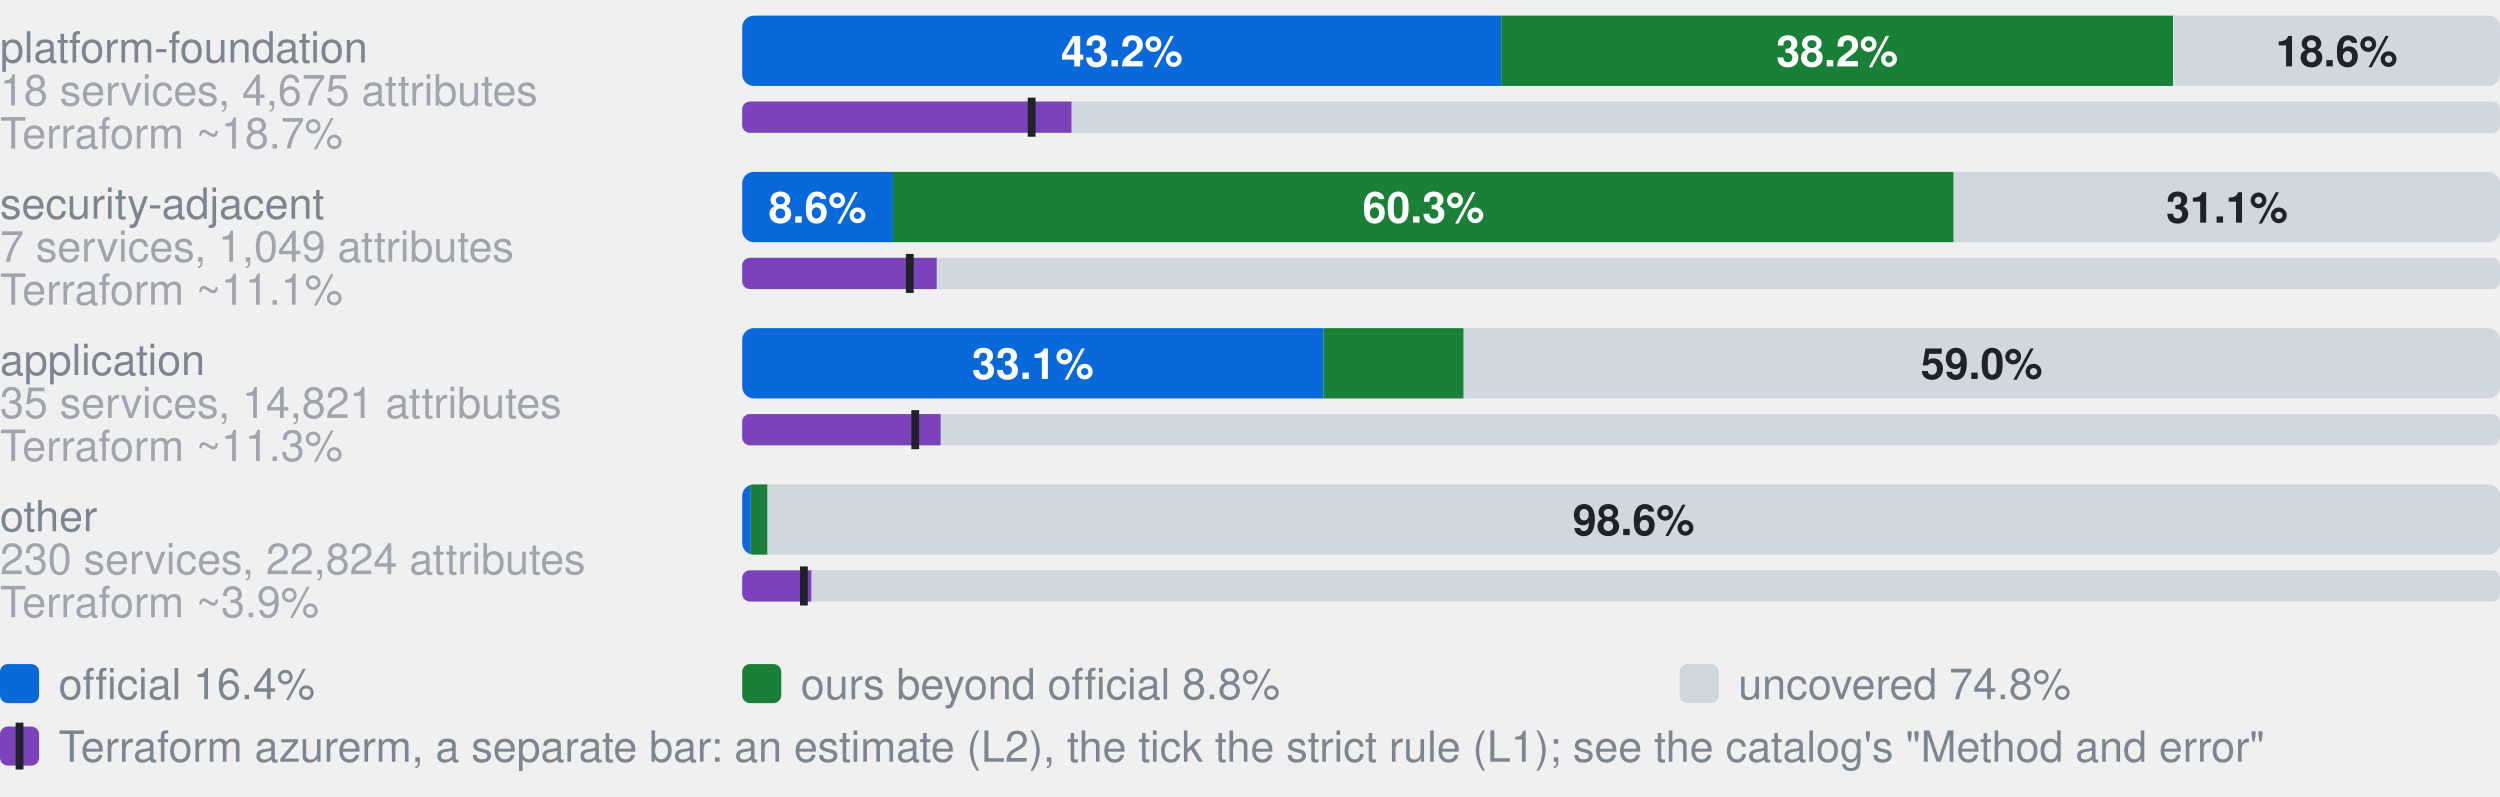
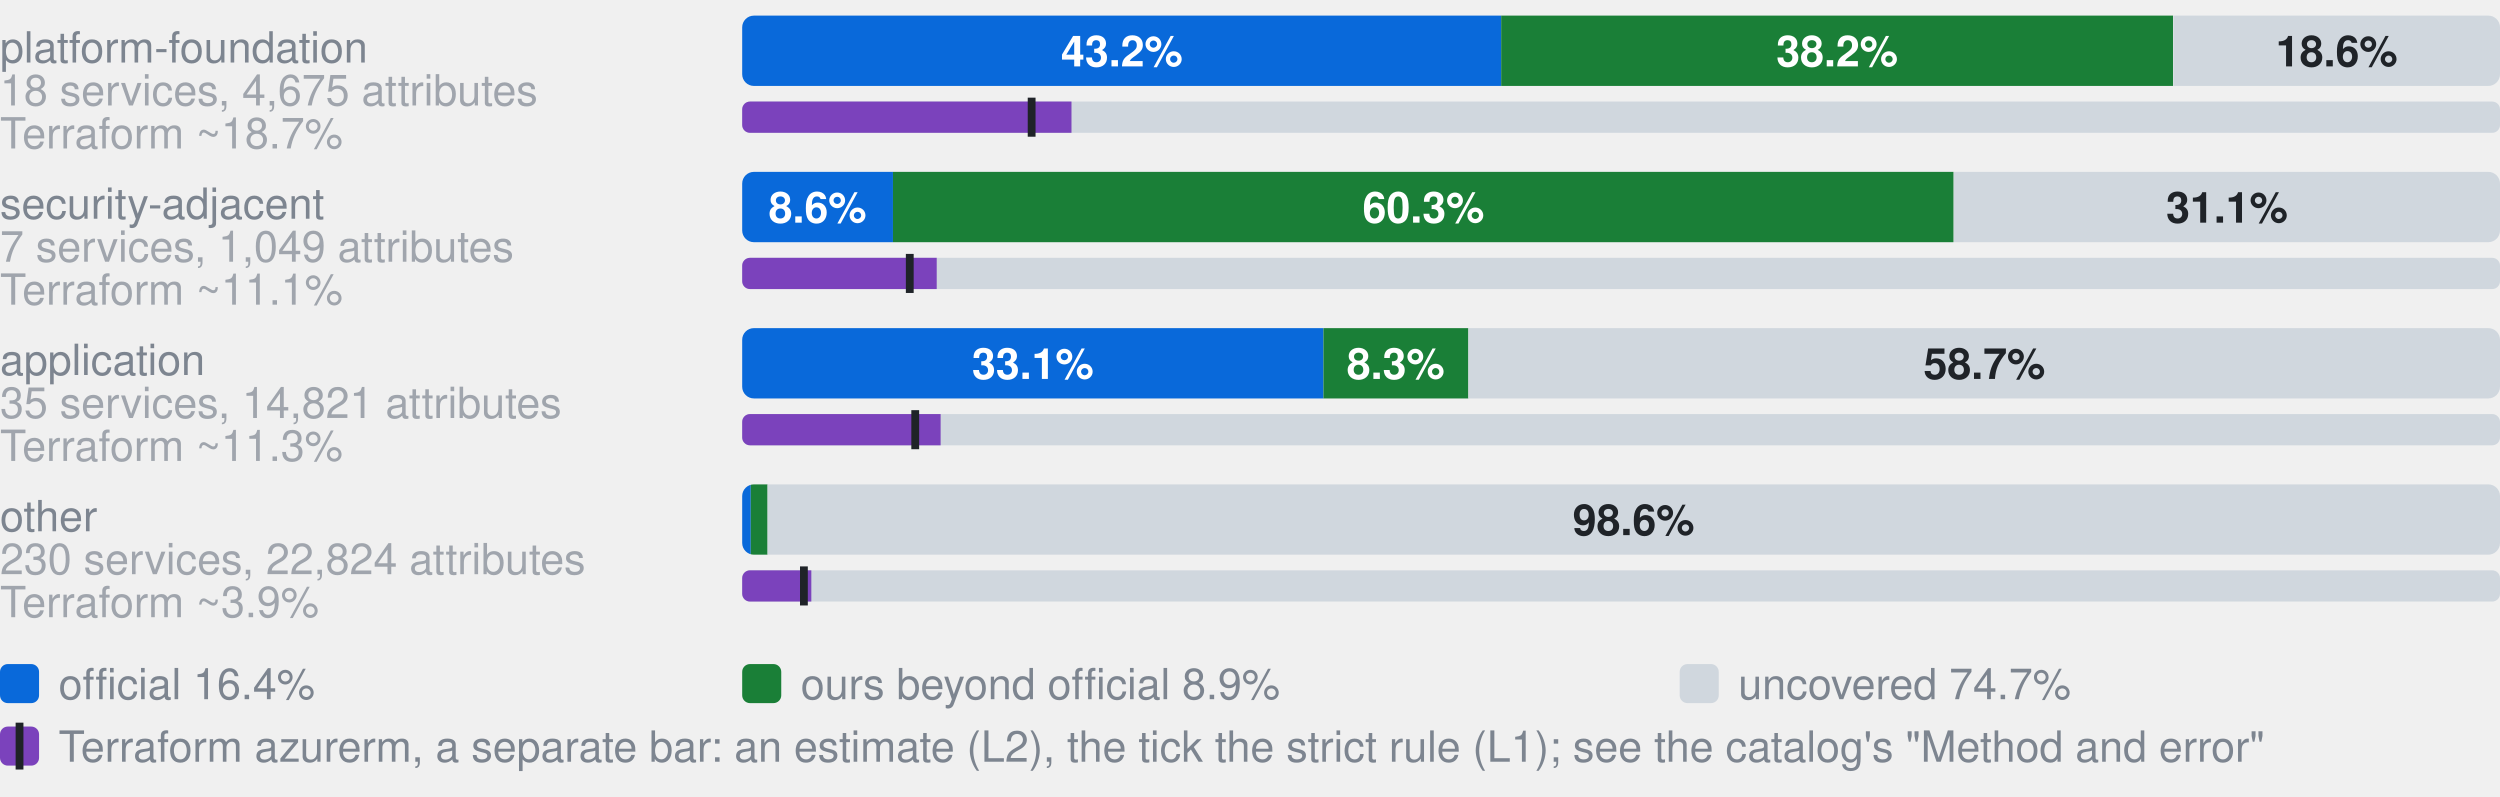
- <svg xmlns="http://www.w3.org/2000/svg" width="640" height="204" viewBox="0 0 640 204" role="img" aria-label="Coverage by category. platform-foundation, 18 services, 4,675 attributes: 43.2% official, 38.2% ours beyond official, 18.6% uncovered, of 4675 attributes; Terraform azurerm, an estimate: 18.7% (L2), 16.5% by the strict rule (L1); security-adjacent, 7 services, 1,049 attributes: 8.6% official, 60.3% ours beyond official, 31.1% uncovered, of 1049 attributes; Terraform azurerm, an estimate: 11.1% (L2), 9.5% by the strict rule (L1); application, 35 services, 14,821 attributes: 33.1% official, 8.0% ours beyond official, 59.0% uncovered, of 14821 attributes; Terraform azurerm, an estimate: 11.3% (L2), 9.8% by the strict rule (L1); other, 230 services, 22,824 attributes: 0.5% official, 1.0% ours beyond official, 98.6% uncovered, of 22824 attributes; Terraform azurerm, an estimate: 3.9% (L2), 3.5% by the strict rule (L1)">
+ <svg xmlns="http://www.w3.org/2000/svg" width="640" height="204" viewBox="0 0 640 204" role="img" aria-label="Coverage by category. platform-foundation, 18 services, 4,675 attributes: 43.2% official, 38.2% ours beyond official, 18.6% uncovered, of 4675 attributes; Terraform azurerm, an estimate: 18.7% (L2), 16.5% by the strict rule (L1); security-adjacent, 7 services, 1,049 attributes: 8.6% official, 60.3% ours beyond official, 31.1% uncovered, of 1049 attributes; Terraform azurerm, an estimate: 11.1% (L2), 9.5% by the strict rule (L1); application, 35 services, 14,821 attributes: 33.1% official, 8.3% ours beyond official, 58.7% uncovered, of 14821 attributes; Terraform azurerm, an estimate: 11.3% (L2), 9.8% by the strict rule (L1); other, 230 services, 22,824 attributes: 0.5% official, 1.0% ours beyond official, 98.6% uncovered, of 22824 attributes; Terraform azurerm, an estimate: 3.9% (L2), 3.5% by the strict rule (L1)">
  <style>text{font-family:-apple-system,BlinkMacSystemFont,"Segoe UI",Helvetica,Arial,sans-serif}.s{font-size:11px;font-weight:600}.t{font-size:11px;fill:#7d8590}.h{font-size:12px;font-weight:600;fill:#7d8590}</style>
  <text x="0" y="16.0" class="t">platform-foundation</text>
  <text x="0" y="27.0" class="t" opacity="0.7">18 services, 4,675 attributes</text>
  <clipPath id="g0">
    <rect x="190.0" y="4.0" width="450.0" height="18.0" rx="3" />
  </clipPath>
  <g clip-path="url(#g0)">
    <rect x="190.0" y="4.0" width="194.3" height="18.0" fill="#0969da" />
    <rect x="384.3" y="4.0" width="172.0" height="18.0" fill="#1a7f37" />
    <rect x="556.4" y="4.0" width="83.6" height="18.0" fill="#d0d7de" />
  </g>
  <text x="287.2" y="17.0" text-anchor="middle" fill="#fff" class="s">43.2%</text>
  <text x="470.3" y="17.0" text-anchor="middle" fill="#fff" class="s">38.2%</text>
  <text x="598.2" y="17.0" text-anchor="middle" fill="#1f2328" class="s">18.6%</text>
  <text x="0" y="38.0" class="t" opacity="0.7">Terraform ~18.7%</text>
  <clipPath id="t0">
    <rect x="190.0" y="26.0" width="450.0" height="8.0" rx="2" />
  </clipPath>
  <g clip-path="url(#t0)">
    <rect x="190.0" y="26.0" width="450.0" height="8.0" fill="#d0d7de" />
    <rect x="190.0" y="26.0" width="84.3" height="8.0" fill="#7b42bc" />
  </g>
  <rect x="263.1" y="25.0" width="2" height="10.0" fill="#1f2328" />
  <text x="0" y="56.0" class="t">security-adjacent</text>
  <text x="0" y="67.0" class="t" opacity="0.7">7 services, 1,049 attributes</text>
  <clipPath id="g1">
    <rect x="190.0" y="44.0" width="450.0" height="18.0" rx="3" />
  </clipPath>
  <g clip-path="url(#g1)">
    <rect x="190.0" y="44.0" width="38.6" height="18.0" fill="#0969da" />
    <rect x="228.6" y="44.0" width="271.5" height="18.0" fill="#1a7f37" />
    <rect x="500.2" y="44.0" width="139.8" height="18.0" fill="#d0d7de" />
  </g>
  <text x="209.3" y="57.0" text-anchor="middle" fill="#fff" class="s">8.6%</text>
  <text x="364.4" y="57.0" text-anchor="middle" fill="#fff" class="s">60.3%</text>
  <text x="570.1" y="57.0" text-anchor="middle" fill="#1f2328" class="s">31.1%</text>
  <text x="0" y="78.0" class="t" opacity="0.7">Terraform ~11.1%</text>
  <clipPath id="t1">
    <rect x="190.0" y="66.0" width="450.0" height="8.0" rx="2" />
  </clipPath>
  <g clip-path="url(#t1)">
    <rect x="190.0" y="66.0" width="450.0" height="8.0" fill="#d0d7de" />
    <rect x="190.0" y="66.0" width="49.8" height="8.0" fill="#7b42bc" />
  </g>
  <rect x="231.9" y="65.0" width="2" height="10.0" fill="#1f2328" />
  <text x="0" y="96.0" class="t">application</text>
  <text x="0" y="107.0" class="t" opacity="0.7">35 services, 14,821 attributes</text>
  <clipPath id="g2">
    <rect x="190.0" y="84.0" width="450.0" height="18.0" rx="3" />
  </clipPath>
  <g clip-path="url(#g2)">
    <rect x="190.0" y="84.0" width="148.8" height="18.0" fill="#0969da" />
-     <rect x="338.8" y="84.0" width="35.9" height="18.0" fill="#1a7f37" />
-     <rect x="374.7" y="84.0" width="265.3" height="18.0" fill="#d0d7de" />
+     <rect x="338.8" y="84.0" width="37.1" height="18.0" fill="#1a7f37" />
+     <rect x="375.9" y="84.0" width="264.1" height="18.0" fill="#d0d7de" />
  </g>
  <text x="264.4" y="97.0" text-anchor="middle" fill="#fff" class="s">33.1%</text>
-   <text x="507.3" y="97.0" text-anchor="middle" fill="#1f2328" class="s">59.0%</text>
+   <text x="357.3" y="97.0" text-anchor="middle" fill="#fff" class="s">8.3%</text>
+   <text x="508.0" y="97.0" text-anchor="middle" fill="#1f2328" class="s">58.7%</text>
  <text x="0" y="118.0" class="t" opacity="0.7">Terraform ~11.3%</text>
  <clipPath id="t2">
    <rect x="190.0" y="106.0" width="450.0" height="8.0" rx="2" />
  </clipPath>
  <g clip-path="url(#t2)">
    <rect x="190.0" y="106.0" width="450.0" height="8.0" fill="#d0d7de" />
    <rect x="190.0" y="106.0" width="50.8" height="8.0" fill="#7b42bc" />
  </g>
  <rect x="233.3" y="105.0" width="2" height="10.0" fill="#1f2328" />
  <text x="0" y="136.0" class="t">other</text>
  <text x="0" y="147.0" class="t" opacity="0.7">230 services, 22,824 attributes</text>
  <clipPath id="g3">
    <rect x="190.0" y="124.0" width="450.0" height="18.0" rx="3" />
  </clipPath>
  <g clip-path="url(#g3)">
    <rect x="190.0" y="124.0" width="2.2" height="18.0" fill="#0969da" />
    <rect x="192.2" y="124.0" width="4.3" height="18.0" fill="#1a7f37" />
    <rect x="196.5" y="124.0" width="443.5" height="18.0" fill="#d0d7de" />
  </g>
  <text x="418.2" y="137.0" text-anchor="middle" fill="#1f2328" class="s">98.6%</text>
  <text x="0" y="158.0" class="t" opacity="0.7">Terraform ~3.9%</text>
  <clipPath id="t3">
    <rect x="190.0" y="146.0" width="450.0" height="8.0" rx="2" />
  </clipPath>
  <g clip-path="url(#t3)">
    <rect x="190.0" y="146.0" width="450.0" height="8.0" fill="#d0d7de" />
    <rect x="190.0" y="146.0" width="17.7" height="8.0" fill="#7b42bc" />
  </g>
  <rect x="204.8" y="145.0" width="2" height="10.0" fill="#1f2328" />
  <rect x="0" y="170" width="10" height="10" rx="2" fill="#0969da" />
  <text x="15" y="179" class="t">official 16.4%</text>
  <rect x="190" y="170" width="10" height="10" rx="2" fill="#1a7f37" />
-   <text x="205" y="179" class="t">ours beyond official 8.8%</text>
+   <text x="205" y="179" class="t">ours beyond official 8.9%</text>
  <rect x="430" y="170" width="10" height="10" rx="2" fill="#d0d7de" />
-   <text x="445" y="179" class="t">uncovered 74.8%</text>
+   <text x="445" y="179" class="t">uncovered 74.7%</text>
  <rect x="0" y="186" width="10" height="10" rx="2" fill="#7b42bc" />
  <rect x="4" y="185" width="2" height="12" fill="#1f2328" />
  <text x="15" y="195" class="t">Terraform azurerm, a separate bar: an estimate (L2), the tick the strict rule (L1); see the catalog's "Method and error"</text>
</svg>
